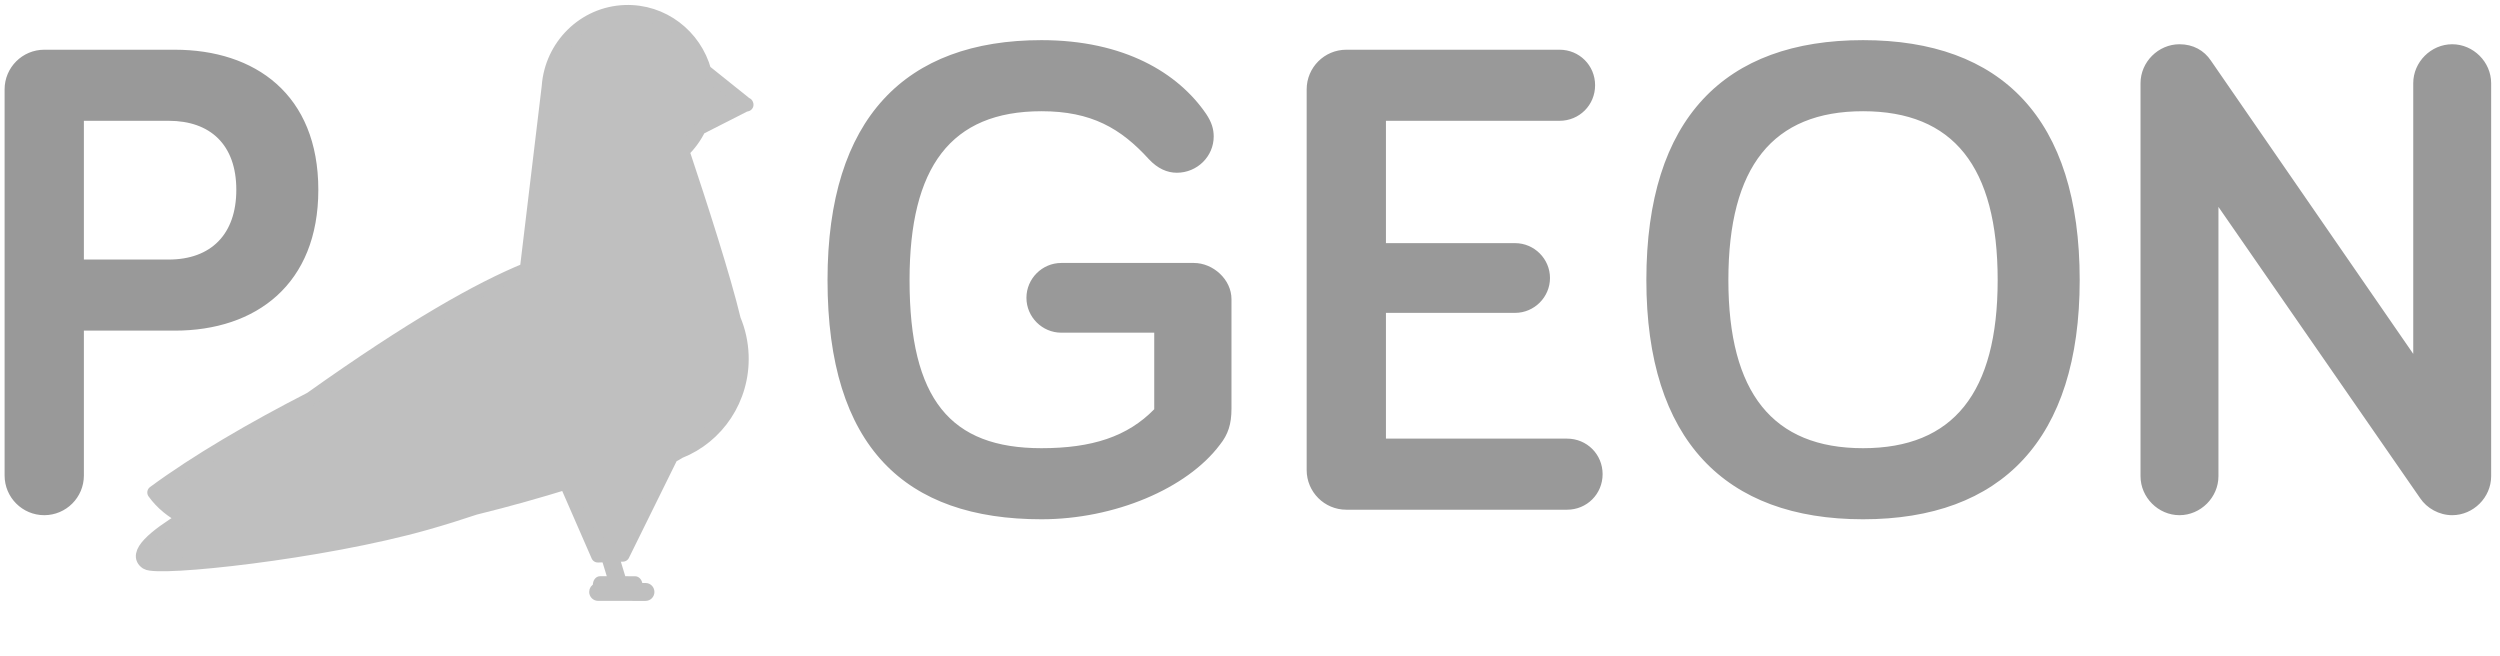
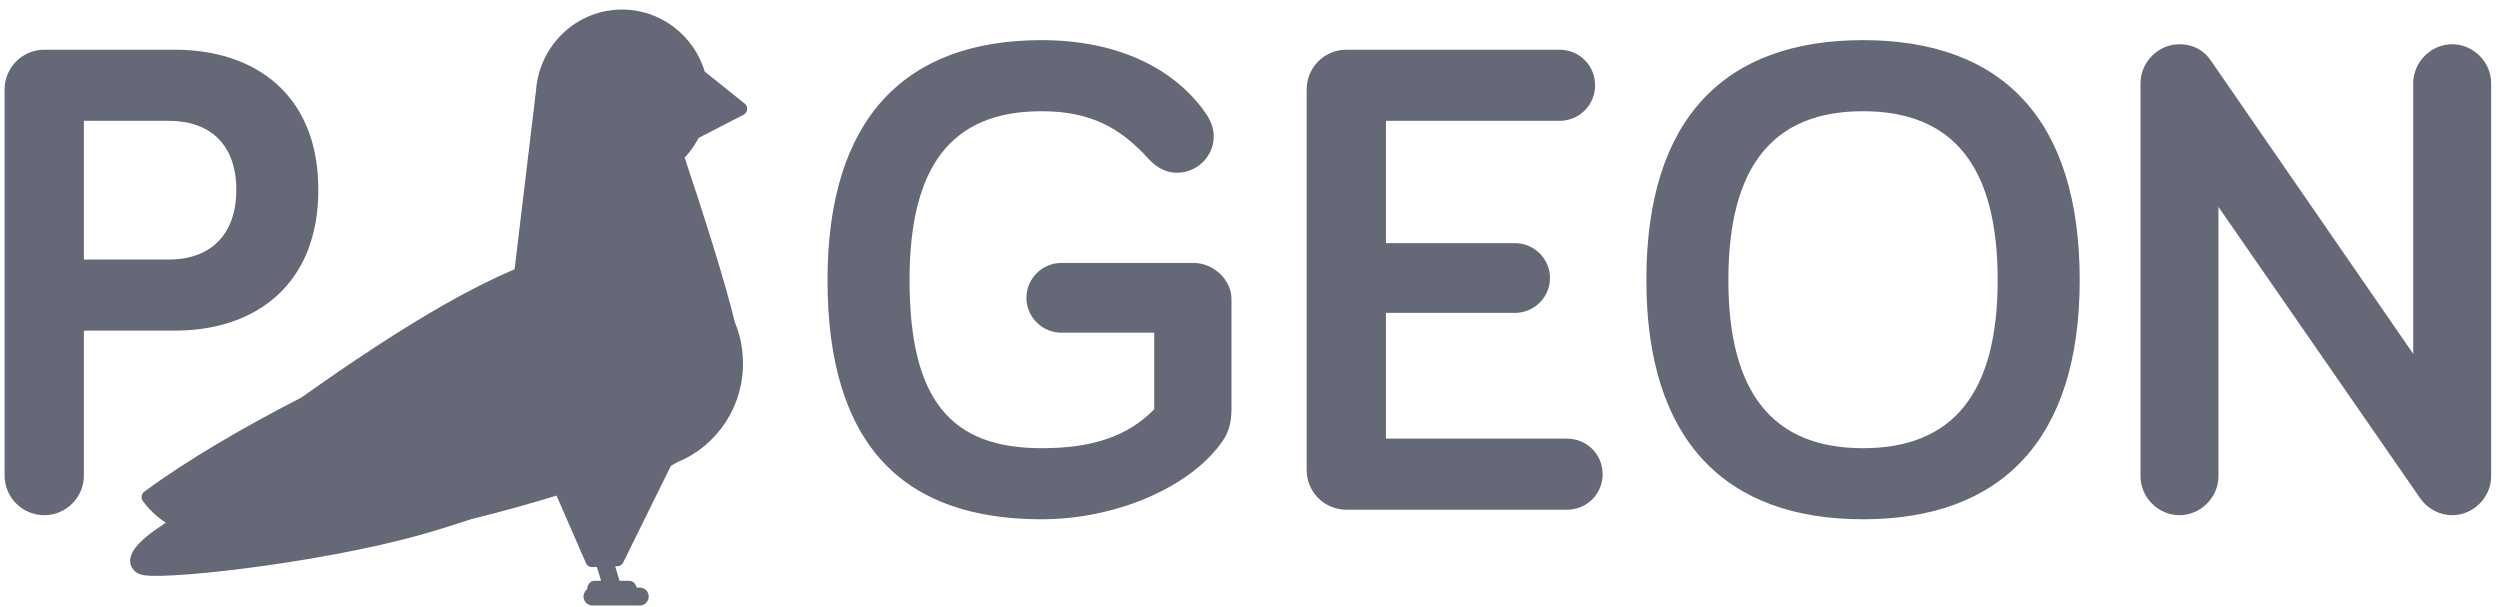
- <svg xmlns="http://www.w3.org/2000/svg" width="206px" height="54px" viewBox="0 0 206 54" version="1.1">
+ <svg xmlns="http://www.w3.org/2000/svg" width="206px" height="50px" viewBox="0 0 206 50" version="1.1">
  <defs />
-   <g id="Symbols" stroke="none" stroke-width="1" fill="none" fill-rule="evenodd">
-     <g id="pgeon-logo-copy">
-       <g id="pgeon-logo">
-         <path d="M14.403,27.244 L6.912,27.244 L6.912,39.184 C6.912,40.986 5.448,42.451 3.646,42.451 C1.844,42.451 0.379,40.986 0.379,39.184 L0.379,7.363 C0.379,5.561 1.844,4.097 3.646,4.097 L14.403,4.097 C20.992,4.097 26.23,7.757 26.23,15.642 C26.23,23.414 21.105,27.244 14.403,27.244 Z M13.896,9.954 L6.912,9.954 L6.912,21.387 L13.896,21.387 C17.388,21.387 19.472,19.303 19.472,15.642 C19.472,11.925 17.332,9.954 13.896,9.954 Z M95.109,33.721 C92.913,35.974 89.984,36.931 85.817,36.931 C78.326,36.931 74.947,32.932 74.947,23.076 C74.947,13.784 78.326,9.165 85.817,9.165 C89.928,9.165 92.35,10.573 94.659,13.108 C95.391,13.896 96.18,14.234 96.968,14.234 C98.658,14.234 100.009,12.883 100.009,11.249 C100.009,10.63 99.84,10.067 99.39,9.391 C97.081,6.012 92.631,3.308 85.817,3.308 C74.609,3.308 68.188,9.729 68.188,23.076 C68.188,36.875 74.609,42.788 85.817,42.788 C91.843,42.788 97.813,40.254 100.516,36.65 C101.192,35.805 101.474,34.96 101.474,33.665 L101.474,24.653 C101.474,23.02 99.953,21.668 98.376,21.668 L87.45,21.668 C85.873,21.668 84.578,22.964 84.578,24.541 C84.578,26.118 85.873,27.413 87.45,27.413 L95.109,27.413 L95.109,33.721 Z M114.202,9.954 L128.507,9.954 C130.14,9.954 131.436,8.659 131.436,7.025 C131.436,5.392 130.14,4.097 128.507,4.097 L110.935,4.097 C109.133,4.097 107.669,5.561 107.669,7.363 L107.669,38.733 C107.669,40.536 109.133,42 110.935,42 L129.127,42 C130.76,42 132.055,40.705 132.055,39.071 C132.055,37.438 130.76,36.143 129.127,36.143 L114.202,36.143 L114.202,25.78 L124.846,25.78 C126.423,25.78 127.719,24.484 127.719,22.908 C127.719,21.331 126.423,20.035 124.846,20.035 L114.202,20.035 L114.202,9.954 Z M153.513,42.788 C142.137,42.788 135.66,36.255 135.66,23.076 C135.66,9.729 142.137,3.308 153.513,3.308 C164.89,3.308 171.367,9.729 171.367,23.076 C171.367,36.255 164.89,42.788 153.513,42.788 Z M153.513,9.165 C146.079,9.165 142.418,13.727 142.418,23.076 C142.418,32.369 146.079,36.931 153.513,36.931 C160.948,36.931 164.608,32.369 164.608,23.076 C164.608,13.727 160.948,9.165 153.513,9.165 Z M202.061,3.646 C200.315,3.646 198.851,5.11 198.851,6.856 L198.851,29.159 L182.18,4.998 C181.617,4.153 180.716,3.646 179.589,3.646 C177.844,3.646 176.379,5.11 176.379,6.856 L176.379,39.24 C176.379,40.986 177.844,42.451 179.589,42.451 C181.335,42.451 182.8,40.986 182.8,39.24 L182.8,17.05 L199.414,41.043 C199.977,41.887 200.991,42.451 202.061,42.451 C203.807,42.451 205.271,40.986 205.271,39.24 L205.271,6.856 C205.271,5.11 203.807,3.646 202.061,3.646 Z" id="P-GEON" fill="#999999" />
-         <g id="bird" transform="translate(36.34386, 27.01368) scale(-1, 1) rotate(2) translate(-36.34386, -27.01368) translate(10.34386, 1.513677)" stroke="#BFBFBF" fill="#BFBFBF">
-           <path d="M18.795,20.938 L16.465,5.95 C16.116,2.606 13.329,-4.4408921e-15 9.941,-4.4408921e-15 C6.847,-4.4408921e-15 4.254,2.174 3.562,5.099 L0.237,7.96 L0.198,7.966 L0.219,7.976 L0.185,8.006 L0.351,8.038 L4.163,9.813 C4.532,10.508 5.02,11.129 5.598,11.648 C4.263,16.164 2.548,22.197 1.846,25.668 C1.497,26.586 1.306,27.585 1.306,28.629 C1.306,32.222 3.569,35.276 6.72,36.39 C6.939,36.518 7.164,36.635 7.392,36.739 L11.682,44.722 L13.745,44.722 L16.157,38.622 C18.335,39.212 20.94,39.861 23.732,40.444 C25.023,40.828 26.391,41.205 27.811,41.554 C36.457,43.682 50.018,44.646 50.918,44.006 C51.998,43.238 50.193,41.825 47.671,40.42 C48.684,39.852 49.513,39.131 50.11,38.232 C46.489,35.756 41.813,33.247 36.936,30.956 C28.36,25.299 22.78,22.412 18.795,20.938 Z" id="Combined-Shape" stroke-width="1.112" stroke-linecap="round" stroke-linejoin="round" />
-           <g id="Feet" transform="translate(12.2223, 46.50306) rotate(7) translate(-12.2223, -46.50306) translate(8.722303, 43.00306)" stroke-width="0.5" fill-rule="nonzero">
-             <g id="Lower" transform="translate(0.468658, 0.008388)">
-               <path d="M3.568,3.616 L3.939,0.956 C3.976,0.689 3.794,0.442 3.532,0.404 C3.27,0.366 3.027,0.552 2.99,0.819 L2.579,3.774 L1.595,3.931 C1.403,3.962 1.276,4.204 1.313,4.471 C1.316,4.494 1.32,4.515 1.325,4.536 L0.831,4.615 C0.57,4.657 0.392,4.906 0.434,5.173 C0.476,5.439 0.721,5.621 0.983,5.58 L4.852,4.963 C5.113,4.921 5.291,4.671 5.249,4.405 C5.216,4.198 5.061,4.042 4.87,4.002 C4.871,3.97 4.868,3.938 4.864,3.905 C4.828,3.637 4.642,3.445 4.449,3.476 L3.568,3.616 Z" id="Combined-Shape" />
+   <g id="Page-1" stroke="none" stroke-width="1" fill="none" fill-rule="evenodd" opacity="0.751">
+     <g id="brand" transform="translate(0, 1)" fill-rule="nonzero" fill="#31364A">
+       <g id="Page-1">
+         <g id="brand">
+           <g id="Page-1">
+             <g id="brand">
+               <g id="Page-1">
+                 <g id="brand">
+                   <path d="M14.403,26.244 L6.912,26.244 L6.912,38.184 C6.912,39.986 5.448,41.451 3.646,41.451 C1.844,41.451 0.379,39.986 0.379,38.184 L0.379,6.363 C0.379,4.561 1.844,3.097 3.646,3.097 L14.403,3.097 C20.992,3.097 26.23,6.757 26.23,14.642 C26.23,22.414 21.105,26.244 14.403,26.244 Z M13.896,8.954 L6.912,8.954 L6.912,20.387 L13.896,20.387 C17.388,20.387 19.472,18.303 19.472,14.642 C19.472,10.925 17.332,8.954 13.896,8.954 Z M95.109,32.721 C92.913,34.974 89.984,35.931 85.817,35.931 C78.326,35.931 74.947,31.932 74.947,22.076 C74.947,12.784 78.326,8.165 85.817,8.165 C89.928,8.165 92.35,9.573 94.659,12.108 C95.391,12.896 96.18,13.234 96.968,13.234 C98.658,13.234 100.009,11.883 100.009,10.249 C100.009,9.63 99.84,9.067 99.39,8.391 C97.081,5.012 92.631,2.308 85.817,2.308 C74.609,2.308 68.188,8.729 68.188,22.076 C68.188,35.875 74.609,41.788 85.817,41.788 C91.843,41.788 97.813,39.254 100.516,35.65 C101.192,34.805 101.474,33.96 101.474,32.665 L101.474,23.653 C101.474,22.02 99.953,20.668 98.376,20.668 L87.45,20.668 C85.873,20.668 84.578,21.964 84.578,23.541 C84.578,25.118 85.873,26.413 87.45,26.413 L95.109,26.413 L95.109,32.721 Z M114.202,8.954 L128.507,8.954 C130.14,8.954 131.436,7.659 131.436,6.025 C131.436,4.392 130.14,3.097 128.507,3.097 L110.935,3.097 C109.133,3.097 107.669,4.561 107.669,6.363 L107.669,37.733 C107.669,39.536 109.133,41 110.935,41 L129.127,41 C130.76,41 132.055,39.705 132.055,38.071 C132.055,36.438 130.76,35.143 129.127,35.143 L114.202,35.143 L114.202,24.78 L124.846,24.78 C126.423,24.78 127.719,23.484 127.719,21.908 C127.719,20.331 126.423,19.035 124.846,19.035 L114.202,19.035 L114.202,8.954 Z M153.513,41.788 C142.137,41.788 135.66,35.255 135.66,22.076 C135.66,8.729 142.137,2.308 153.513,2.308 C164.89,2.308 171.367,8.729 171.367,22.076 C171.367,35.255 164.89,41.788 153.513,41.788 Z M153.513,8.165 C146.079,8.165 142.418,12.727 142.418,22.076 C142.418,31.369 146.079,35.931 153.513,35.931 C160.948,35.931 164.608,31.369 164.608,22.076 C164.608,12.727 160.948,8.165 153.513,8.165 Z M202.061,2.646 C200.315,2.646 198.851,4.11 198.851,5.856 L198.851,28.159 L182.18,3.998 C181.617,3.153 180.716,2.646 179.589,2.646 C177.844,2.646 176.379,4.11 176.379,5.856 L176.379,38.24 C176.379,39.986 177.844,41.451 179.589,41.451 C181.335,41.451 182.8,39.986 182.8,38.24 L182.8,16.05 L199.414,40.043 C199.977,40.887 200.991,41.451 202.061,41.451 C203.807,41.451 205.271,39.986 205.271,38.24 L205.271,5.856 C205.271,4.11 203.807,2.646 202.061,2.646 Z" id="P-GEON" />
+                   <g id="bird" transform="translate(35.8741, 26.39185) scale(-1, 1) rotate(2) translate(-35.8741, -26.39185) translate(9.874099, 0.891853)" stroke="#31364A">
+                     <path d="M18.795,20.938 L16.465,5.95 C16.116,2.606 13.329,-4.4408921e-15 9.941,-4.4408921e-15 C6.847,-4.4408921e-15 4.254,2.174 3.562,5.099 L0.237,7.96 L4.163,9.813 C4.532,10.508 5.02,11.129 5.598,11.648 C4.263,16.164 2.548,22.197 1.846,25.668 C1.497,26.586 1.306,27.585 1.306,28.629 C1.306,32.222 3.569,35.276 6.72,36.39 C6.939,36.518 7.164,36.635 7.392,36.739 L11.682,44.722 L13.745,44.722 L16.157,38.622 C18.335,39.212 20.94,39.861 23.732,40.444 C25.023,40.828 26.391,41.205 27.811,41.554 C36.457,43.682 50.018,44.646 50.918,44.006 C51.998,43.238 50.193,41.825 47.671,40.42 C48.684,39.852 49.513,39.131 50.11,38.232 C46.489,35.756 41.813,33.247 36.936,30.956 C28.36,25.299 22.78,22.412 18.795,20.938 Z" id="Combined-Shape" stroke-width="1.112" stroke-linecap="round" stroke-linejoin="round" />
+                     <g id="Feet" opacity="0.99" transform="translate(12.2223, 46.50306) rotate(7) translate(-12.2223, -46.50306) translate(8.722303, 43.00306)" stroke-width="0.5">
+                       <g id="Lower" transform="translate(0.468658, 0.008388)">
+                         <path d="M3.568,3.616 L3.939,0.956 C3.976,0.689 3.794,0.442 3.532,0.404 C3.27,0.366 3.027,0.552 2.99,0.819 L2.579,3.774 L1.595,3.931 C1.403,3.962 1.276,4.204 1.313,4.471 C1.316,4.494 1.32,4.515 1.325,4.536 L0.831,4.615 C0.57,4.657 0.392,4.906 0.434,5.173 C0.476,5.439 0.721,5.621 0.983,5.58 L4.852,4.963 C5.113,4.921 5.291,4.671 5.249,4.405 C5.216,4.198 5.061,4.042 4.87,4.002 C4.871,3.97 4.868,3.938 4.864,3.905 C4.828,3.637 4.642,3.445 4.449,3.476 L3.568,3.616 Z" id="Combined-Shape" />
+                       </g>
+                     </g>
+                   </g>
+                 </g>
+               </g>
            </g>
          </g>
        </g>
      </g>
    </g>
  </g>
</svg>
